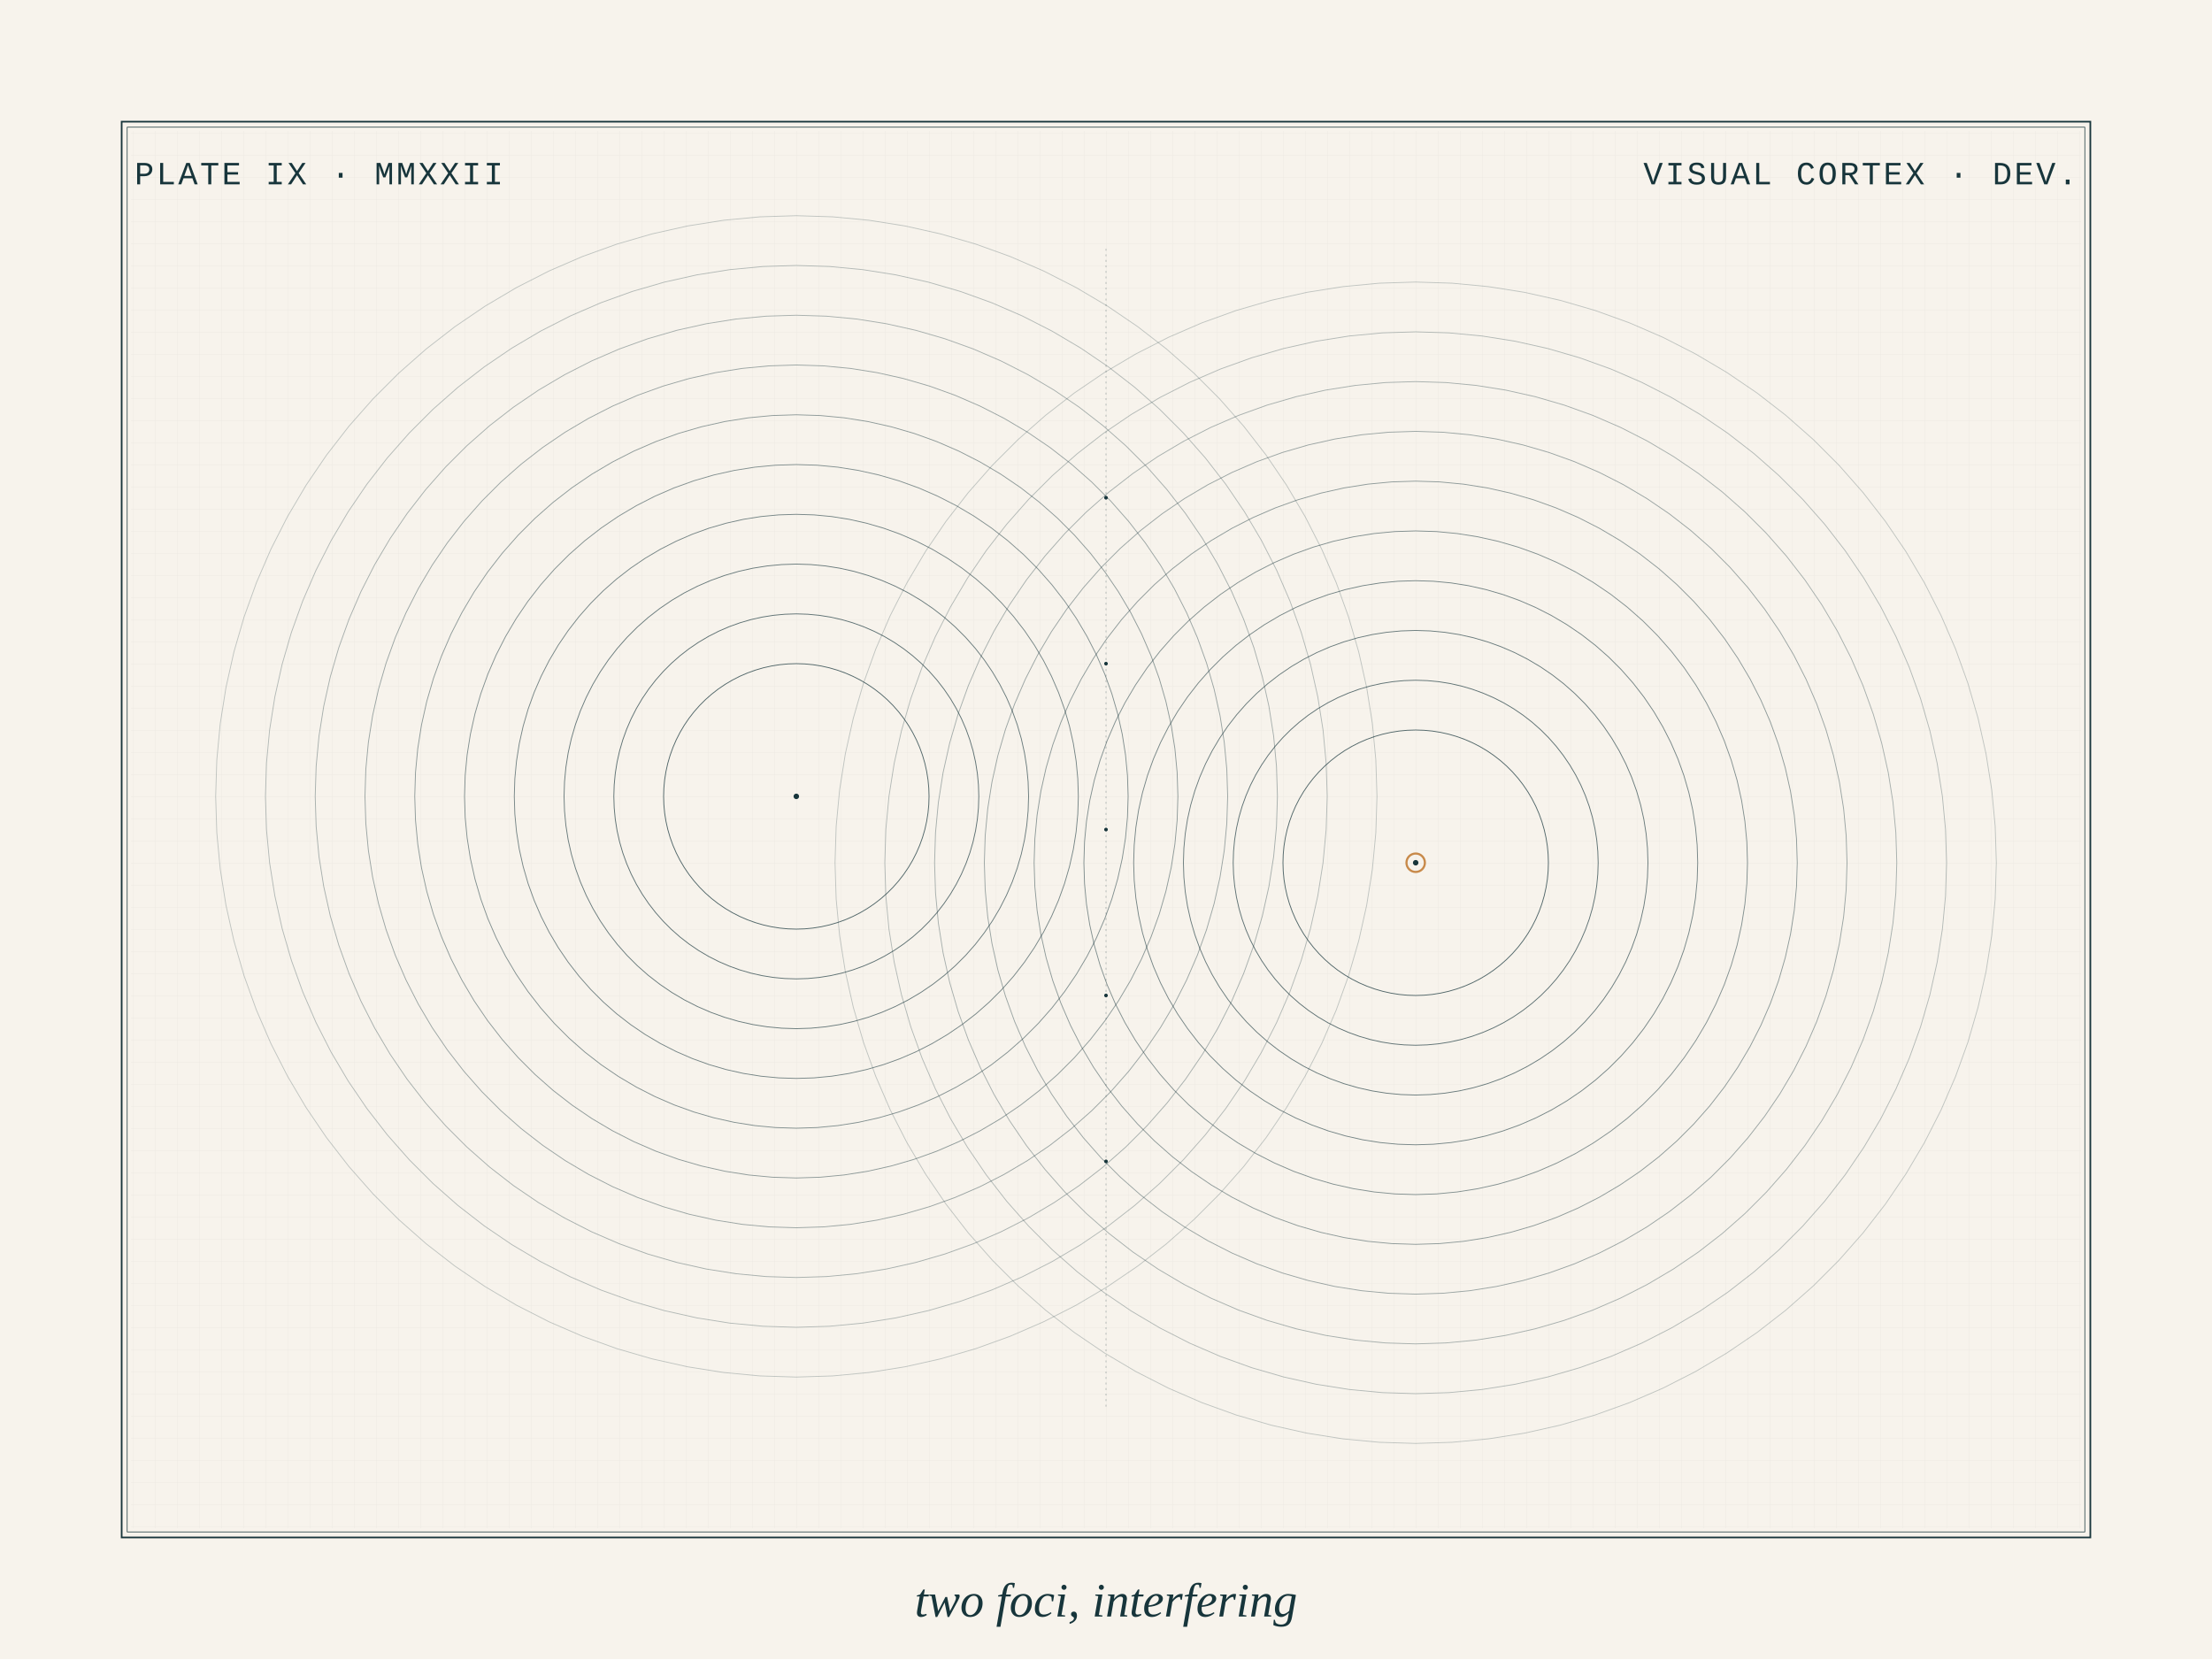
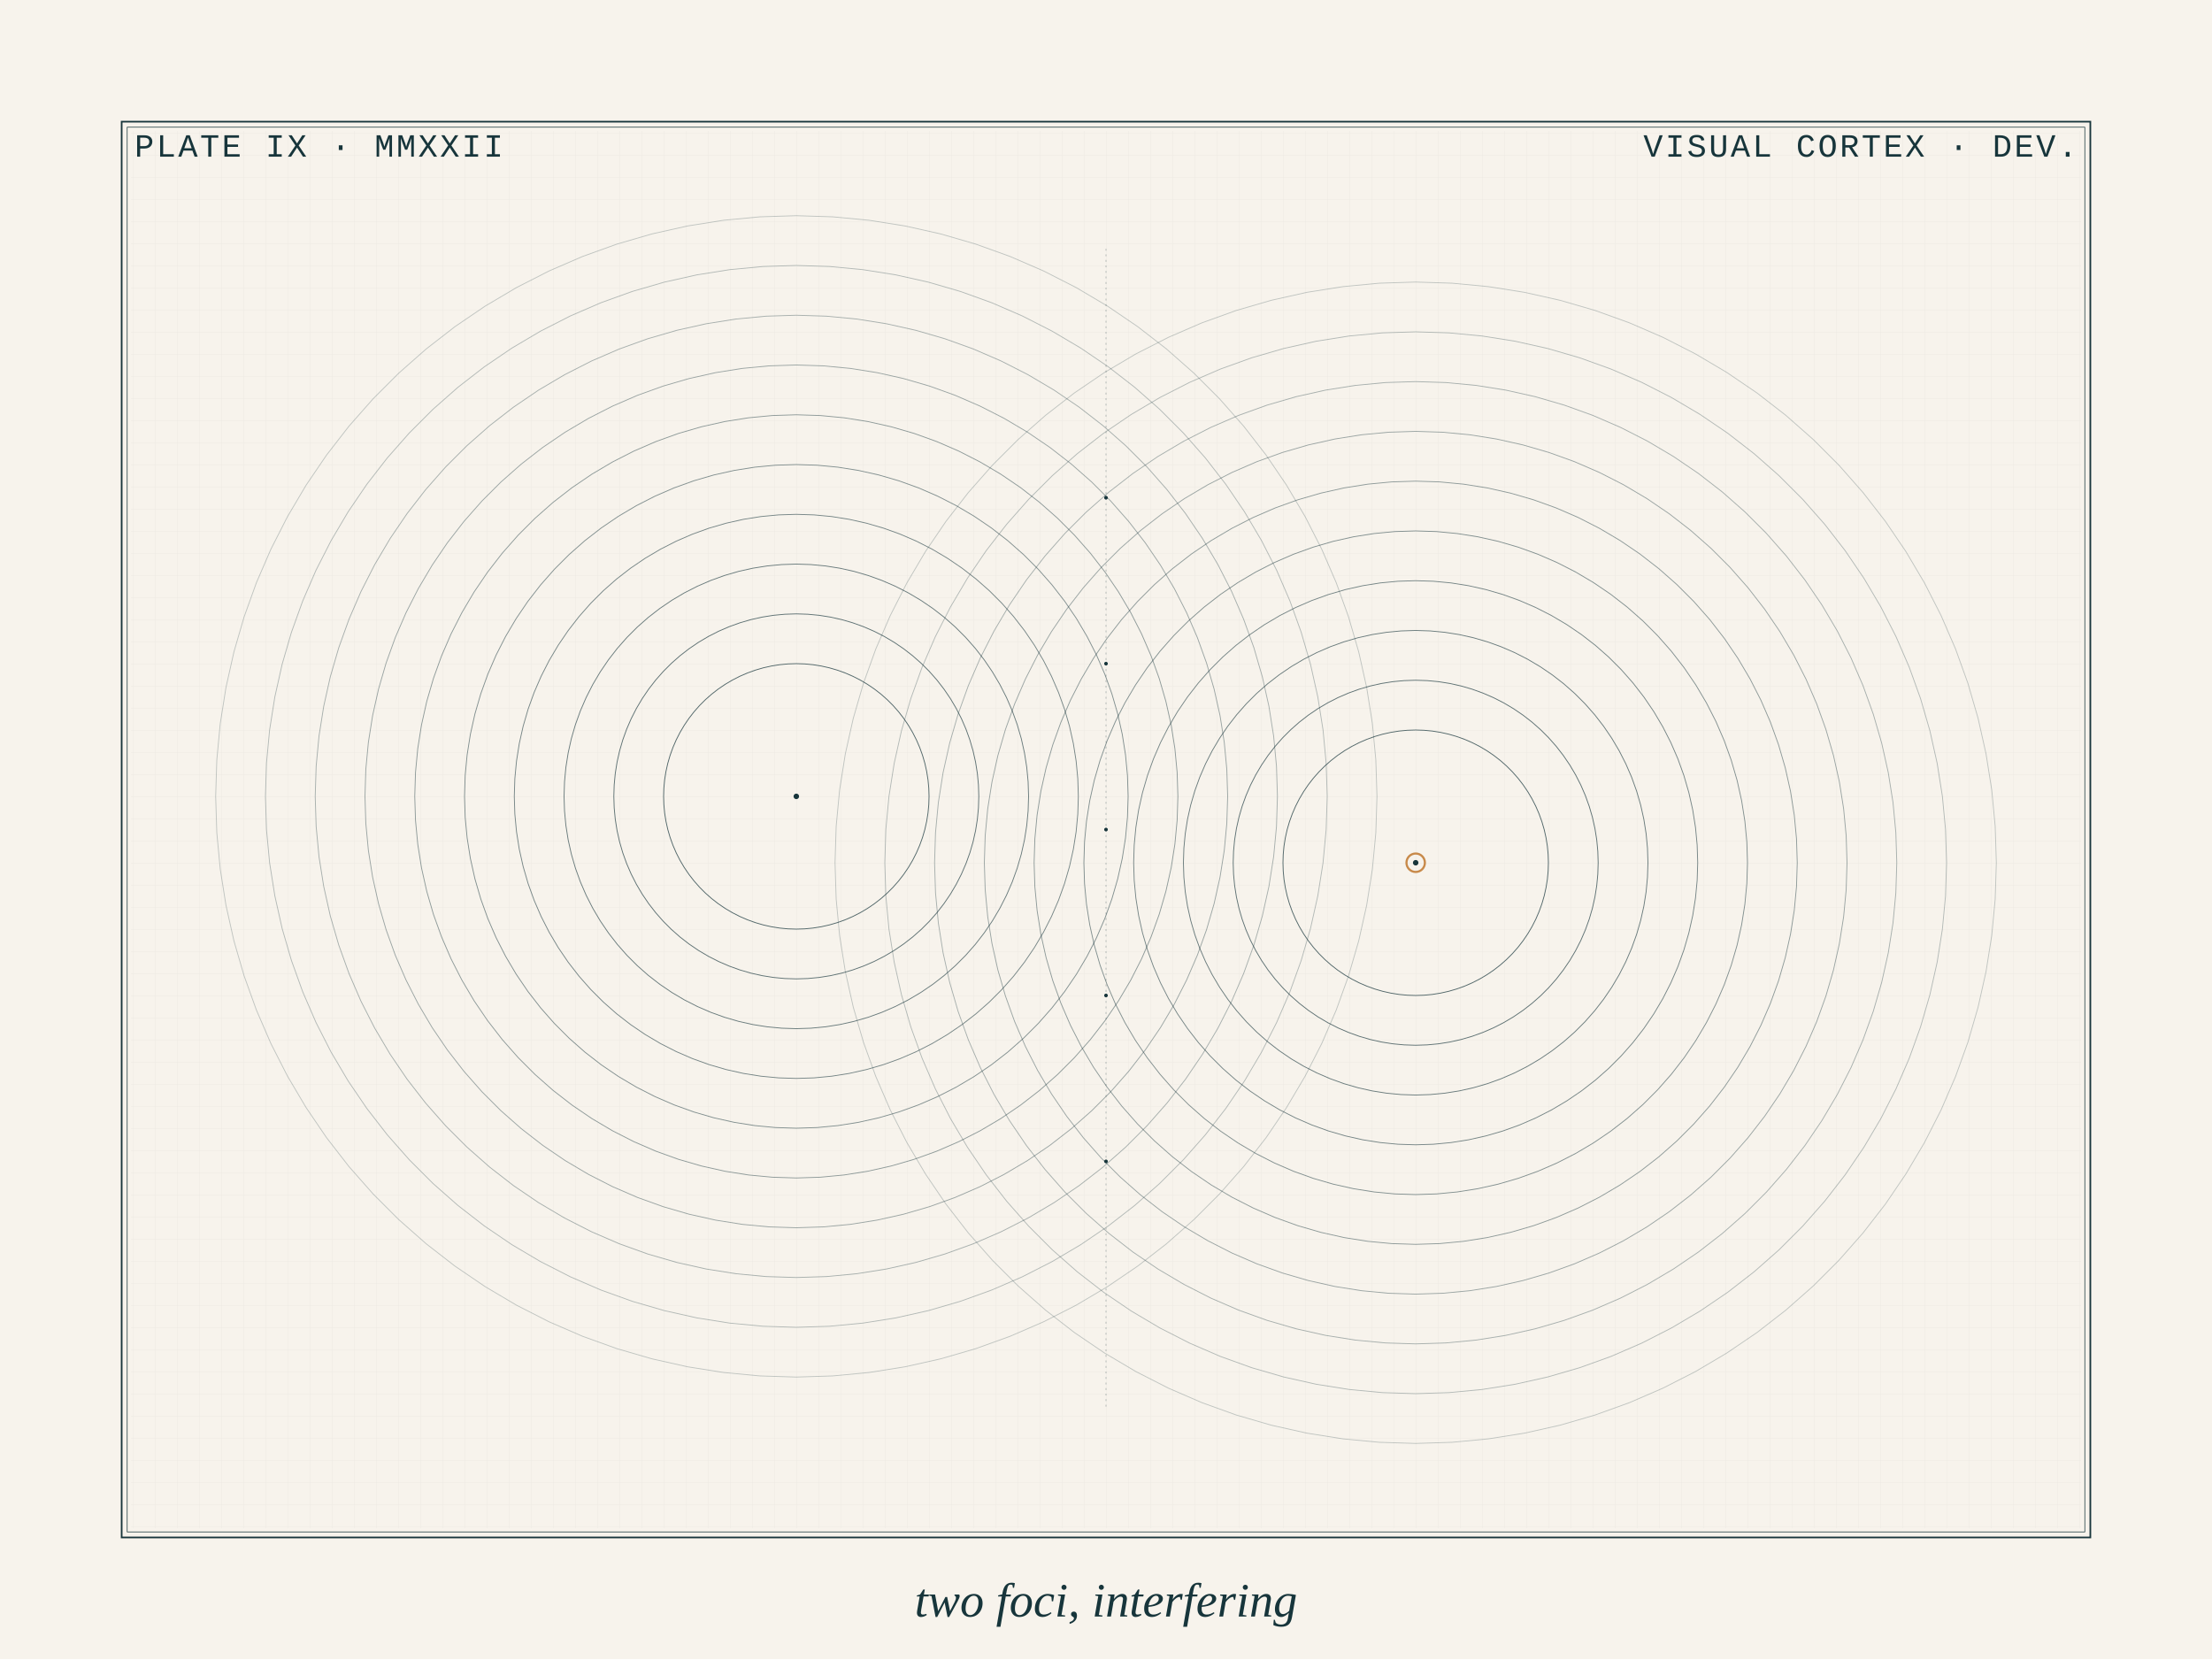
<svg xmlns="http://www.w3.org/2000/svg" viewBox="0 0 2400 1800" preserveAspectRatio="xMidYMid meet" style="background:#f7f3ec">
  <defs>
    <pattern id="ap-grid-p8" width="24" height="24" patternUnits="userSpaceOnUse">
      <path d="M24 0H0v24" fill="none" stroke="#17353b" stroke-width="0.63" opacity="0.07" />
    </pattern>
    <clipPath id="ap-clip-p8">
      <rect x="142" y="142" width="2116" height="1516" />
    </clipPath>
  </defs>
  <rect x="0" y="0" width="2400" height="1800" fill="#f7f3ec" />
  <rect x="132" y="132" width="2136" height="1536" fill="none" stroke="#17353b" stroke-width="1.8" />
  <rect x="138" y="138" width="2124" height="1524" fill="none" stroke="#17353b" stroke-width="0.72" />
  <rect x="142" y="142" width="2116" height="1516" fill="url(#ap-grid-p8)" />
  <g clip-path="url(#ap-clip-p8)">
    <polygon points="1008,864 1007.716,873.042 1006.865,882.048 1005.449,890.983 1003.476,899.811 1000.952,908.498 997.888,917.01 994.295,925.312 990.188,933.373 985.583,941.159 980.498,948.641 974.954,955.789 968.971,962.575 962.575,968.971 955.789,974.954 948.641,980.498 941.159,985.583 933.373,990.188 925.312,994.295 917.01,997.888 908.498,1000.952 899.811,1003.476 890.983,1005.449 882.048,1006.865 873.042,1007.716 864,1008 854.958,1007.716 845.952,1006.865 837.017,1005.449 828.189,1003.476 819.502,1000.952 810.99,997.888 802.688,994.295 794.627,990.188 786.841,985.583 779.359,980.498 772.211,974.954 765.425,968.971 759.029,962.575 753.046,955.789 747.502,948.641 742.417,941.159 737.812,933.373 733.705,925.312 730.112,917.01 727.048,908.498 724.524,899.811 722.551,890.983 721.135,882.048 720.284,873.042 720,864 720.284,854.958 721.135,845.952 722.551,837.017 724.524,828.189 727.048,819.502 730.112,810.99 733.705,802.688 737.812,794.627 742.417,786.841 747.502,779.359 753.046,772.211 759.029,765.425 765.425,759.029 772.211,753.046 779.359,747.502 786.841,742.417 794.627,737.812 802.688,733.705 810.99,730.112 819.502,727.048 828.189,724.524 837.017,722.551 845.952,721.135 854.958,720.284 864,720 873.042,720.284 882.048,721.135 890.983,722.551 899.811,724.524 908.498,727.048 917.01,730.112 925.312,733.705 933.373,737.812 941.159,742.417 948.641,747.502 955.789,753.046 962.575,759.029 968.971,765.425 974.954,772.211 980.498,779.359 985.583,786.841 990.188,794.627 994.295,802.688 997.888,810.99 1000.952,819.502 1003.476,828.189 1005.449,837.017 1006.865,845.952 1007.716,854.958" fill="none" stroke="#17353b" stroke-width="0.9" opacity="0.745" />
    <polygon points="1062,864 1061.609,876.433 1060.439,888.816 1058.493,901.102 1055.779,913.241 1052.309,925.185 1048.096,936.889 1043.156,948.304 1037.509,959.387 1031.177,970.094 1024.185,980.381 1016.562,990.21 1008.336,999.54 999.54,1008.336 990.21,1016.562 980.381,1024.185 970.094,1031.177 959.387,1037.509 948.304,1043.156 936.889,1048.096 925.185,1052.309 913.241,1055.779 901.102,1058.493 888.816,1060.439 876.433,1061.609 864,1062 851.567,1061.609 839.184,1060.439 826.898,1058.493 814.759,1055.779 802.815,1052.309 791.111,1048.096 779.696,1043.156 768.613,1037.509 757.906,1031.177 747.619,1024.185 737.79,1016.562 728.46,1008.336 719.664,999.54 711.438,990.21 703.815,980.381 696.823,970.094 690.491,959.387 684.844,948.304 679.904,936.889 675.691,925.185 672.221,913.241 669.507,901.102 667.561,888.816 666.391,876.433 666,864 666.391,851.567 667.561,839.184 669.507,826.898 672.221,814.759 675.691,802.815 679.904,791.111 684.844,779.696 690.491,768.613 696.823,757.906 703.815,747.619 711.438,737.79 719.664,728.46 728.46,719.664 737.79,711.438 747.619,703.815 757.906,696.823 768.613,690.491 779.696,684.844 791.111,679.904 802.815,675.691 814.759,672.221 826.898,669.507 839.184,667.561 851.567,666.391 864,666 876.433,666.391 888.816,667.561 901.102,669.507 913.241,672.221 925.185,675.691 936.889,679.904 948.304,684.844 959.387,690.491 970.094,696.823 980.381,703.815 990.21,711.438 999.54,719.664 1008.336,728.46 1016.562,737.79 1024.185,747.619 1031.177,757.906 1037.509,768.613 1043.156,779.696 1048.096,791.111 1052.309,802.815 1055.779,814.759 1058.493,826.898 1060.439,839.184 1061.609,851.567" fill="none" stroke="#17353b" stroke-width="0.9" opacity="0.69" />
    <polygon points="1116,864 1115.503,879.823 1114.013,895.584 1111.536,911.22 1108.083,926.67 1103.666,941.872 1098.304,956.767 1092.016,971.296 1084.829,985.402 1076.771,999.028 1067.872,1012.122 1058.169,1024.631 1047.7,1036.506 1036.506,1047.7 1024.631,1058.169 1012.122,1067.872 999.028,1076.771 985.402,1084.829 971.296,1092.016 956.767,1098.304 941.872,1103.666 926.67,1108.083 911.22,1111.536 895.584,1114.013 879.823,1115.503 864,1116 848.177,1115.503 832.416,1114.013 816.78,1111.536 801.33,1108.083 786.128,1103.666 771.233,1098.304 756.704,1092.016 742.598,1084.829 728.972,1076.771 715.878,1067.872 703.369,1058.169 691.494,1047.7 680.3,1036.506 669.831,1024.631 660.128,1012.122 651.229,999.028 643.171,985.402 635.984,971.296 629.696,956.767 624.334,941.872 619.917,926.67 616.464,911.22 613.987,895.584 612.497,879.823 612,864 612.497,848.177 613.987,832.416 616.464,816.78 619.917,801.33 624.334,786.128 629.696,771.233 635.984,756.704 643.171,742.598 651.229,728.972 660.128,715.878 669.831,703.369 680.3,691.494 691.494,680.3 703.369,669.831 715.878,660.128 728.972,651.229 742.598,643.171 756.704,635.984 771.233,629.696 786.128,624.334 801.33,619.917 816.78,616.464 832.416,613.987 848.177,612.497 864,612 879.823,612.497 895.584,613.987 911.22,616.464 926.67,619.917 941.872,624.334 956.767,629.696 971.296,635.984 985.402,643.171 999.028,651.229 1012.122,660.128 1024.631,669.831 1036.506,680.3 1047.7,691.494 1058.169,703.369 1067.872,715.878 1076.771,728.972 1084.829,742.598 1092.016,756.704 1098.304,771.233 1103.666,786.128 1108.083,801.33 1111.536,816.78 1114.013,832.416 1115.503,848.177" fill="none" stroke="#17353b" stroke-width="0.9" opacity="0.635" />
    <polygon points="1170,864 1169.396,883.214 1167.587,902.352 1164.58,921.339 1160.386,940.099 1155.023,958.559 1148.512,976.646 1140.877,994.288 1132.15,1011.417 1122.364,1027.963 1111.559,1043.862 1099.777,1059.052 1087.064,1073.471 1073.471,1087.064 1059.052,1099.777 1043.862,1111.559 1027.963,1122.364 1011.417,1132.15 994.288,1140.877 976.646,1148.512 958.559,1155.023 940.099,1160.386 921.339,1164.58 902.352,1167.587 883.214,1169.396 864,1170 844.786,1169.396 825.648,1167.587 806.661,1164.58 787.901,1160.386 769.441,1155.023 751.354,1148.512 733.712,1140.877 716.583,1132.15 700.037,1122.364 684.138,1111.559 668.948,1099.777 654.529,1087.064 640.936,1073.471 628.223,1059.052 616.441,1043.862 605.636,1027.963 595.85,1011.417 587.123,994.288 579.488,976.646 572.977,958.559 567.614,940.099 563.42,921.339 560.413,902.352 558.604,883.214 558,864 558.604,844.786 560.413,825.648 563.42,806.661 567.614,787.901 572.977,769.441 579.488,751.354 587.123,733.712 595.85,716.583 605.636,700.037 616.441,684.138 628.223,668.948 640.936,654.529 654.529,640.936 668.948,628.223 684.138,616.441 700.037,605.636 716.583,595.85 733.712,587.123 751.354,579.488 769.441,572.977 787.901,567.614 806.661,563.42 825.648,560.413 844.786,558.604 864,558 883.214,558.604 902.352,560.413 921.339,563.42 940.099,567.614 958.559,572.977 976.646,579.488 994.288,587.123 1011.417,595.85 1027.963,605.636 1043.862,616.441 1059.052,628.223 1073.471,640.936 1087.064,654.529 1099.777,668.948 1111.559,684.138 1122.364,700.037 1132.15,716.583 1140.877,733.712 1148.512,751.354 1155.023,769.441 1160.386,787.901 1164.58,806.661 1167.587,825.648 1169.396,844.786" fill="none" stroke="#17353b" stroke-width="0.9" opacity="0.58" />
    <polygon points="1224,864 1223.29,886.605 1221.161,909.12 1217.623,931.457 1212.69,953.528 1206.38,975.246 1198.72,996.525 1189.738,1017.281 1179.47,1037.431 1167.958,1056.898 1155.246,1075.603 1141.385,1093.473 1126.429,1110.437 1110.437,1126.429 1093.473,1141.385 1075.603,1155.246 1056.898,1167.958 1037.431,1179.47 1017.281,1189.738 996.525,1198.72 975.246,1206.38 953.528,1212.69 931.457,1217.623 909.12,1221.161 886.605,1223.29 864,1224 841.395,1223.29 818.88,1221.161 796.543,1217.623 774.472,1212.69 752.754,1206.38 731.475,1198.72 710.719,1189.738 690.569,1179.47 671.102,1167.958 652.397,1155.246 634.527,1141.385 617.563,1126.429 601.571,1110.437 586.615,1093.473 572.754,1075.603 560.042,1056.898 548.53,1037.431 538.262,1017.281 529.28,996.525 521.62,975.246 515.31,953.528 510.377,931.457 506.839,909.12 504.71,886.605 504,864 504.71,841.395 506.839,818.88 510.377,796.543 515.31,774.472 521.62,752.754 529.28,731.475 538.262,710.719 548.53,690.569 560.042,671.102 572.754,652.397 586.615,634.527 601.571,617.563 617.563,601.571 634.527,586.615 652.397,572.754 671.102,560.042 690.569,548.53 710.719,538.262 731.475,529.28 752.754,521.62 774.472,515.31 796.543,510.377 818.88,506.839 841.395,504.71 864,504 886.605,504.71 909.12,506.839 931.457,510.377 953.528,515.31 975.246,521.62 996.525,529.28 1017.281,538.262 1037.431,548.53 1056.898,560.042 1075.603,572.754 1093.473,586.615 1110.437,601.571 1126.429,617.563 1141.385,634.527 1155.246,652.397 1167.958,671.102 1179.47,690.569 1189.738,710.719 1198.72,731.475 1206.38,752.754 1212.69,774.472 1217.623,796.543 1221.161,818.88 1223.29,841.395" fill="none" stroke="#17353b" stroke-width="0.9" opacity="0.525" />
    <polygon points="1278,864 1277.183,889.995 1274.735,915.888 1270.667,941.576 1264.993,966.958 1257.737,991.933 1248.927,1016.404 1238.598,1040.273 1226.791,1063.446 1213.552,1085.832 1198.933,1107.343 1182.992,1127.894 1165.793,1147.403 1147.403,1165.793 1127.894,1182.992 1107.343,1198.933 1085.832,1213.552 1063.446,1226.791 1040.273,1238.598 1016.404,1248.927 991.933,1257.737 966.958,1264.993 941.576,1270.667 915.888,1274.735 889.995,1277.183 864,1278 838.005,1277.183 812.112,1274.735 786.424,1270.667 761.042,1264.993 736.067,1257.737 711.596,1248.927 687.727,1238.598 664.554,1226.791 642.168,1213.552 620.657,1198.933 600.106,1182.992 580.597,1165.793 562.207,1147.403 545.008,1127.894 529.067,1107.343 514.448,1085.832 501.209,1063.446 489.402,1040.273 479.073,1016.404 470.263,991.933 463.007,966.958 457.333,941.576 453.265,915.888 450.817,889.995 450,864 450.817,838.005 453.265,812.112 457.333,786.424 463.007,761.042 470.263,736.067 479.073,711.596 489.402,687.727 501.209,664.554 514.448,642.168 529.067,620.657 545.008,600.106 562.207,580.597 580.597,562.207 600.106,545.008 620.657,529.067 642.168,514.448 664.554,501.209 687.727,489.402 711.596,479.073 736.067,470.263 761.042,463.007 786.424,457.333 812.112,453.265 838.005,450.817 864,450 889.995,450.817 915.888,453.265 941.576,457.333 966.958,463.007 991.933,470.263 1016.404,479.073 1040.273,489.402 1063.446,501.209 1085.832,514.448 1107.343,529.067 1127.894,545.008 1147.403,562.207 1165.793,580.597 1182.992,600.106 1198.933,620.657 1213.552,642.168 1226.791,664.554 1238.598,687.727 1248.927,711.596 1257.737,736.067 1264.993,761.042 1270.667,786.424 1274.735,812.112 1277.183,838.005" fill="none" stroke="#17353b" stroke-width="0.9" opacity="0.47" />
    <polygon points="1332,864 1331.077,893.386 1328.31,922.656 1323.71,951.694 1317.297,980.387 1309.094,1008.62 1299.135,1036.282 1287.459,1063.265 1274.112,1089.461 1259.145,1114.767 1242.62,1139.083 1224.6,1162.314 1205.157,1184.368 1184.368,1205.157 1162.314,1224.6 1139.083,1242.62 1114.767,1259.145 1089.461,1274.112 1063.265,1287.459 1036.282,1299.135 1008.62,1309.094 980.387,1317.297 951.694,1323.71 922.656,1328.31 893.386,1331.077 864,1332 834.614,1331.077 805.344,1328.31 776.306,1323.71 747.613,1317.297 719.38,1309.094 691.718,1299.135 664.735,1287.459 638.539,1274.112 613.233,1259.145 588.917,1242.62 565.686,1224.6 543.632,1205.157 522.843,1184.368 503.4,1162.314 485.38,1139.083 468.855,1114.767 453.888,1089.461 440.541,1063.265 428.865,1036.282 418.906,1008.62 410.703,980.387 404.29,951.694 399.69,922.656 396.923,893.386 396,864 396.923,834.614 399.69,805.344 404.29,776.306 410.703,747.613 418.906,719.38 428.865,691.718 440.541,664.735 453.888,638.539 468.855,613.233 485.38,588.917 503.4,565.686 522.843,543.632 543.632,522.843 565.686,503.4 588.917,485.38 613.233,468.855 638.539,453.888 664.735,440.541 691.718,428.865 719.38,418.906 747.613,410.703 776.306,404.29 805.344,399.69 834.614,396.923 864,396 893.386,396.923 922.656,399.69 951.694,404.29 980.387,410.703 1008.62,418.906 1036.282,428.865 1063.265,440.541 1089.461,453.888 1114.767,468.855 1139.083,485.38 1162.314,503.4 1184.368,522.843 1205.157,543.632 1224.6,565.686 1242.62,588.917 1259.145,613.233 1274.112,638.539 1287.459,664.735 1299.135,691.718 1309.094,719.38 1317.297,747.613 1323.71,776.306 1328.31,805.344 1331.077,834.614" fill="none" stroke="#17353b" stroke-width="0.9" opacity="0.415" />
    <polygon points="1386,864 1384.97,896.777 1381.884,929.424 1376.754,961.813 1369.6,993.816 1360.452,1025.307 1349.343,1056.161 1336.32,1086.257 1321.432,1115.475 1304.739,1143.702 1286.307,1170.824 1266.208,1196.735 1244.522,1221.334 1221.334,1244.522 1196.735,1266.208 1170.824,1286.307 1143.702,1304.739 1115.475,1321.432 1086.257,1336.32 1056.161,1349.343 1025.307,1360.452 993.816,1369.6 961.813,1376.754 929.424,1381.884 896.777,1384.97 864,1386 831.223,1384.97 798.576,1381.884 766.187,1376.754 734.184,1369.6 702.693,1360.452 671.839,1349.343 641.743,1336.32 612.525,1321.432 584.298,1304.739 557.176,1286.307 531.265,1266.208 506.666,1244.522 483.478,1221.334 461.792,1196.735 441.693,1170.824 423.261,1143.702 406.568,1115.475 391.68,1086.257 378.657,1056.161 367.548,1025.307 358.4,993.816 351.246,961.813 346.116,929.424 343.03,896.777 342,864 343.03,831.223 346.116,798.576 351.246,766.187 358.4,734.184 367.548,702.693 378.657,671.839 391.68,641.743 406.568,612.525 423.261,584.298 441.693,557.176 461.792,531.265 483.478,506.666 506.666,483.478 531.265,461.792 557.176,441.693 584.298,423.261 612.525,406.568 641.743,391.68 671.839,378.657 702.693,367.548 734.184,358.4 766.187,351.246 798.576,346.116 831.223,343.03 864,342 896.777,343.03 929.424,346.116 961.813,351.246 993.816,358.4 1025.307,367.548 1056.161,378.657 1086.257,391.68 1115.475,406.568 1143.702,423.261 1170.824,441.693 1196.735,461.792 1221.334,483.478 1244.522,506.666 1266.208,531.265 1286.307,557.176 1304.739,584.298 1321.432,612.525 1336.32,641.743 1349.343,671.839 1360.452,702.693 1369.6,734.184 1376.754,766.187 1381.884,798.576 1384.97,831.223" fill="none" stroke="#17353b" stroke-width="0.9" opacity="0.36" />
    <polygon points="1440,864 1438.863,900.167 1435.458,936.192 1429.797,971.932 1421.904,1007.245 1411.809,1041.994 1399.551,1076.04 1385.18,1109.249 1368.753,1141.49 1350.333,1172.636 1329.994,1202.564 1307.816,1231.156 1283.886,1258.299 1258.299,1283.886 1231.156,1307.816 1202.564,1329.994 1172.636,1350.333 1141.49,1368.753 1109.249,1385.18 1076.04,1399.551 1041.994,1411.809 1007.245,1421.904 971.932,1429.797 936.192,1435.458 900.167,1438.863 864,1440 827.833,1438.863 791.808,1435.458 756.068,1429.797 720.755,1421.904 686.006,1411.809 651.96,1399.551 618.751,1385.18 586.51,1368.753 555.364,1350.333 525.436,1329.994 496.844,1307.816 469.701,1283.886 444.114,1258.299 420.184,1231.156 398.006,1202.564 377.667,1172.636 359.247,1141.49 342.82,1109.249 328.449,1076.04 316.191,1041.994 306.096,1007.245 298.203,971.932 292.542,936.192 289.137,900.167 288,864 289.137,827.833 292.542,791.808 298.203,756.068 306.096,720.755 316.191,686.006 328.449,651.96 342.82,618.751 359.247,586.51 377.667,555.364 398.006,525.436 420.184,496.844 444.114,469.701 469.701,444.114 496.844,420.184 525.436,398.006 555.364,377.667 586.51,359.247 618.751,342.82 651.96,328.449 686.006,316.191 720.755,306.096 756.068,298.203 791.808,292.542 827.833,289.137 864,288 900.167,289.137 936.192,292.542 971.932,298.203 1007.245,306.096 1041.994,316.191 1076.04,328.449 1109.249,342.82 1141.49,359.247 1172.636,377.667 1202.564,398.006 1231.156,420.184 1258.299,444.114 1283.886,469.701 1307.816,496.844 1329.994,525.436 1350.333,555.364 1368.753,586.51 1385.18,618.751 1399.551,651.96 1411.809,686.006 1421.904,720.755 1429.797,756.068 1435.458,791.808 1438.863,827.833" fill="none" stroke="#17353b" stroke-width="0.9" opacity="0.305" />
    <polygon points="1494,864 1492.757,903.558 1489.032,942.96 1482.841,982.05 1474.207,1020.675 1463.166,1058.681 1449.759,1095.918 1434.041,1132.241 1416.073,1167.505 1395.927,1201.571 1373.681,1234.305 1349.423,1265.577 1323.25,1295.265 1295.265,1323.25 1265.577,1349.423 1234.305,1373.681 1201.571,1395.927 1167.505,1416.073 1132.241,1434.041 1095.918,1449.759 1058.681,1463.166 1020.675,1474.207 982.05,1482.841 942.96,1489.032 903.558,1492.757 864,1494 824.442,1492.757 785.04,1489.032 745.95,1482.841 707.325,1474.207 669.319,1463.166 632.082,1449.759 595.759,1434.041 560.495,1416.073 526.429,1395.927 493.695,1373.681 462.423,1349.423 432.735,1323.25 404.75,1295.265 378.577,1265.577 354.319,1234.305 332.073,1201.571 311.927,1167.505 293.959,1132.241 278.241,1095.918 264.834,1058.681 253.793,1020.675 245.159,982.05 238.968,942.96 235.243,903.558 234,864 235.243,824.442 238.968,785.04 245.159,745.95 253.793,707.325 264.834,669.319 278.241,632.082 293.959,595.759 311.927,560.495 332.073,526.429 354.319,493.695 378.577,462.423 404.75,432.735 432.735,404.75 462.423,378.577 493.695,354.319 526.429,332.073 560.495,311.927 595.759,293.959 632.082,278.241 669.319,264.834 707.325,253.793 745.95,245.159 785.04,238.968 824.442,235.243 864,234 903.558,235.243 942.96,238.968 982.05,245.159 1020.675,253.793 1058.681,264.834 1095.918,278.241 1132.241,293.959 1167.505,311.927 1201.571,332.073 1234.305,354.319 1265.577,378.577 1295.265,404.75 1323.25,432.735 1349.423,462.423 1373.681,493.695 1395.927,526.429 1416.073,560.495 1434.041,595.759 1449.759,632.082 1463.166,669.319 1474.207,707.325 1482.841,745.95 1489.032,785.04 1492.757,824.442" fill="none" stroke="#17353b" stroke-width="0.9" opacity="0.25" />
    <polygon points="1680,936 1679.716,945.042 1678.865,954.048 1677.449,962.983 1675.476,971.811 1672.952,980.498 1669.888,989.01 1666.295,997.312 1662.188,1005.373 1657.583,1013.159 1652.498,1020.641 1646.954,1027.789 1640.971,1034.575 1634.575,1040.971 1627.789,1046.954 1620.641,1052.498 1613.159,1057.583 1605.373,1062.188 1597.312,1066.295 1589.01,1069.888 1580.498,1072.952 1571.811,1075.476 1562.983,1077.449 1554.048,1078.865 1545.042,1079.716 1536,1080 1526.958,1079.716 1517.952,1078.865 1509.017,1077.449 1500.189,1075.476 1491.502,1072.952 1482.99,1069.888 1474.688,1066.295 1466.627,1062.188 1458.841,1057.583 1451.359,1052.498 1444.211,1046.954 1437.425,1040.971 1431.029,1034.575 1425.046,1027.789 1419.502,1020.641 1414.417,1013.159 1409.812,1005.373 1405.705,997.312 1402.112,989.01 1399.048,980.498 1396.524,971.811 1394.551,962.983 1393.135,954.048 1392.284,945.042 1392,936 1392.284,926.958 1393.135,917.952 1394.551,909.017 1396.524,900.189 1399.048,891.502 1402.112,882.99 1405.705,874.688 1409.812,866.627 1414.417,858.841 1419.502,851.359 1425.046,844.211 1431.029,837.425 1437.425,831.029 1444.211,825.046 1451.359,819.502 1458.841,814.417 1466.627,809.812 1474.688,805.705 1482.99,802.112 1491.502,799.048 1500.189,796.524 1509.017,794.551 1517.952,793.135 1526.958,792.284 1536,792 1545.042,792.284 1554.048,793.135 1562.983,794.551 1571.811,796.524 1580.498,799.048 1589.01,802.112 1597.312,805.705 1605.373,809.812 1613.159,814.417 1620.641,819.502 1627.789,825.046 1634.575,831.029 1640.971,837.425 1646.954,844.211 1652.498,851.359 1657.583,858.841 1662.188,866.627 1666.295,874.688 1669.888,882.99 1672.952,891.502 1675.476,900.189 1677.449,909.017 1678.865,917.952 1679.716,926.958" fill="none" stroke="#17353b" stroke-width="0.9" opacity="0.745" />
    <polygon points="1734,936 1733.609,948.433 1732.439,960.816 1730.493,973.102 1727.779,985.241 1724.309,997.185 1720.096,1008.889 1715.156,1020.304 1709.509,1031.387 1703.177,1042.094 1696.185,1052.381 1688.562,1062.21 1680.336,1071.54 1671.54,1080.336 1662.21,1088.562 1652.381,1096.185 1642.094,1103.177 1631.387,1109.509 1620.304,1115.156 1608.889,1120.096 1597.185,1124.309 1585.241,1127.779 1573.102,1130.493 1560.816,1132.439 1548.433,1133.609 1536,1134 1523.567,1133.609 1511.184,1132.439 1498.898,1130.493 1486.759,1127.779 1474.815,1124.309 1463.111,1120.096 1451.696,1115.156 1440.613,1109.509 1429.906,1103.177 1419.619,1096.185 1409.79,1088.562 1400.46,1080.336 1391.664,1071.54 1383.438,1062.21 1375.815,1052.381 1368.823,1042.094 1362.491,1031.387 1356.844,1020.304 1351.904,1008.889 1347.691,997.185 1344.221,985.241 1341.507,973.102 1339.561,960.816 1338.391,948.433 1338,936 1338.391,923.567 1339.561,911.184 1341.507,898.898 1344.221,886.759 1347.691,874.815 1351.904,863.111 1356.844,851.696 1362.491,840.613 1368.823,829.906 1375.815,819.619 1383.438,809.79 1391.664,800.46 1400.46,791.664 1409.79,783.438 1419.619,775.815 1429.906,768.823 1440.613,762.491 1451.696,756.844 1463.111,751.904 1474.815,747.691 1486.759,744.221 1498.898,741.507 1511.184,739.561 1523.567,738.391 1536,738 1548.433,738.391 1560.816,739.561 1573.102,741.507 1585.241,744.221 1597.185,747.691 1608.889,751.904 1620.304,756.844 1631.387,762.491 1642.094,768.823 1652.381,775.815 1662.21,783.438 1671.54,791.664 1680.336,800.46 1688.562,809.79 1696.185,819.619 1703.177,829.906 1709.509,840.613 1715.156,851.696 1720.096,863.111 1724.309,874.815 1727.779,886.759 1730.493,898.898 1732.439,911.184 1733.609,923.567" fill="none" stroke="#17353b" stroke-width="0.9" opacity="0.69" />
    <polygon points="1788,936 1787.503,951.823 1786.013,967.584 1783.536,983.22 1780.083,998.67 1775.666,1013.872 1770.304,1028.767 1764.016,1043.296 1756.829,1057.402 1748.771,1071.028 1739.872,1084.122 1730.169,1096.631 1719.7,1108.506 1708.506,1119.7 1696.631,1130.169 1684.122,1139.872 1671.028,1148.771 1657.402,1156.829 1643.296,1164.016 1628.767,1170.304 1613.872,1175.666 1598.67,1180.083 1583.22,1183.536 1567.584,1186.013 1551.823,1187.503 1536,1188 1520.177,1187.503 1504.416,1186.013 1488.78,1183.536 1473.33,1180.083 1458.128,1175.666 1443.233,1170.304 1428.704,1164.016 1414.598,1156.829 1400.972,1148.771 1387.878,1139.872 1375.369,1130.169 1363.494,1119.7 1352.3,1108.506 1341.831,1096.631 1332.128,1084.122 1323.229,1071.028 1315.171,1057.402 1307.984,1043.296 1301.696,1028.767 1296.334,1013.872 1291.917,998.67 1288.464,983.22 1285.987,967.584 1284.497,951.823 1284,936 1284.497,920.177 1285.987,904.416 1288.464,888.78 1291.917,873.33 1296.334,858.128 1301.696,843.233 1307.984,828.704 1315.171,814.598 1323.229,800.972 1332.128,787.878 1341.831,775.369 1352.3,763.494 1363.494,752.3 1375.369,741.831 1387.878,732.128 1400.972,723.229 1414.598,715.171 1428.704,707.984 1443.233,701.696 1458.128,696.334 1473.33,691.917 1488.78,688.464 1504.416,685.987 1520.177,684.497 1536,684 1551.823,684.497 1567.584,685.987 1583.22,688.464 1598.67,691.917 1613.872,696.334 1628.767,701.696 1643.296,707.984 1657.402,715.171 1671.028,723.229 1684.122,732.128 1696.631,741.831 1708.506,752.3 1719.7,763.494 1730.169,775.369 1739.872,787.878 1748.771,800.972 1756.829,814.598 1764.016,828.704 1770.304,843.233 1775.666,858.128 1780.083,873.33 1783.536,888.78 1786.013,904.416 1787.503,920.177" fill="none" stroke="#17353b" stroke-width="0.9" opacity="0.635" />
    <polygon points="1842,936 1841.396,955.214 1839.587,974.352 1836.58,993.339 1832.386,1012.099 1827.023,1030.559 1820.512,1048.646 1812.877,1066.288 1804.15,1083.417 1794.364,1099.963 1783.559,1115.862 1771.777,1131.052 1759.064,1145.471 1745.471,1159.064 1731.052,1171.777 1715.862,1183.559 1699.963,1194.364 1683.417,1204.15 1666.288,1212.877 1648.646,1220.512 1630.559,1227.023 1612.099,1232.386 1593.339,1236.58 1574.352,1239.587 1555.214,1241.396 1536,1242 1516.786,1241.396 1497.648,1239.587 1478.661,1236.58 1459.901,1232.386 1441.441,1227.023 1423.354,1220.512 1405.712,1212.877 1388.583,1204.15 1372.037,1194.364 1356.138,1183.559 1340.948,1171.777 1326.529,1159.064 1312.936,1145.471 1300.223,1131.052 1288.441,1115.862 1277.636,1099.963 1267.85,1083.417 1259.123,1066.288 1251.488,1048.646 1244.977,1030.559 1239.614,1012.099 1235.42,993.339 1232.413,974.352 1230.604,955.214 1230,936 1230.604,916.786 1232.413,897.648 1235.42,878.661 1239.614,859.901 1244.977,841.441 1251.488,823.354 1259.123,805.712 1267.85,788.583 1277.636,772.037 1288.441,756.138 1300.223,740.948 1312.936,726.529 1326.529,712.936 1340.948,700.223 1356.138,688.441 1372.037,677.636 1388.583,667.85 1405.712,659.123 1423.354,651.488 1441.441,644.977 1459.901,639.614 1478.661,635.42 1497.648,632.413 1516.786,630.604 1536,630 1555.214,630.604 1574.352,632.413 1593.339,635.42 1612.099,639.614 1630.559,644.977 1648.646,651.488 1666.288,659.123 1683.417,667.85 1699.963,677.636 1715.862,688.441 1731.052,700.223 1745.471,712.936 1759.064,726.529 1771.777,740.948 1783.559,756.138 1794.364,772.037 1804.15,788.583 1812.877,805.712 1820.512,823.354 1827.023,841.441 1832.386,859.901 1836.58,878.661 1839.587,897.648 1841.396,916.786" fill="none" stroke="#17353b" stroke-width="0.9" opacity="0.58" />
    <polygon points="1896,936 1895.29,958.605 1893.161,981.12 1889.623,1003.457 1884.69,1025.528 1878.38,1047.246 1870.72,1068.525 1861.738,1089.281 1851.47,1109.431 1839.958,1128.898 1827.246,1147.603 1813.385,1165.473 1798.429,1182.437 1782.437,1198.429 1765.473,1213.385 1747.603,1227.246 1728.898,1239.958 1709.431,1251.47 1689.281,1261.738 1668.525,1270.72 1647.246,1278.38 1625.528,1284.69 1603.457,1289.623 1581.12,1293.161 1558.605,1295.29 1536,1296 1513.395,1295.29 1490.88,1293.161 1468.543,1289.623 1446.472,1284.69 1424.754,1278.38 1403.475,1270.72 1382.719,1261.738 1362.569,1251.47 1343.102,1239.958 1324.397,1227.246 1306.527,1213.385 1289.563,1198.429 1273.571,1182.437 1258.615,1165.473 1244.754,1147.603 1232.042,1128.898 1220.53,1109.431 1210.262,1089.281 1201.28,1068.525 1193.62,1047.246 1187.31,1025.528 1182.377,1003.457 1178.839,981.12 1176.71,958.605 1176,936 1176.71,913.395 1178.839,890.88 1182.377,868.543 1187.31,846.472 1193.62,824.754 1201.28,803.475 1210.262,782.719 1220.53,762.569 1232.042,743.102 1244.754,724.397 1258.615,706.527 1273.571,689.563 1289.563,673.571 1306.527,658.615 1324.397,644.754 1343.102,632.042 1362.569,620.53 1382.719,610.262 1403.475,601.28 1424.754,593.62 1446.472,587.31 1468.543,582.377 1490.88,578.839 1513.395,576.71 1536,576 1558.605,576.71 1581.12,578.839 1603.457,582.377 1625.528,587.31 1647.246,593.62 1668.525,601.28 1689.281,610.262 1709.431,620.53 1728.898,632.042 1747.603,644.754 1765.473,658.615 1782.437,673.571 1798.429,689.563 1813.385,706.527 1827.246,724.397 1839.958,743.102 1851.47,762.569 1861.738,782.719 1870.72,803.475 1878.38,824.754 1884.69,846.472 1889.623,868.543 1893.161,890.88 1895.29,913.395" fill="none" stroke="#17353b" stroke-width="0.9" opacity="0.525" />
    <polygon points="1950,936 1949.183,961.995 1946.735,987.888 1942.667,1013.576 1936.993,1038.958 1929.737,1063.933 1920.927,1088.404 1910.598,1112.273 1898.791,1135.446 1885.552,1157.832 1870.933,1179.343 1854.992,1199.894 1837.793,1219.403 1819.403,1237.793 1799.894,1254.992 1779.343,1270.933 1757.832,1285.552 1735.446,1298.791 1712.273,1310.598 1688.404,1320.927 1663.933,1329.737 1638.958,1336.993 1613.576,1342.667 1587.888,1346.735 1561.995,1349.183 1536,1350 1510.005,1349.183 1484.112,1346.735 1458.424,1342.667 1433.042,1336.993 1408.067,1329.737 1383.596,1320.927 1359.727,1310.598 1336.554,1298.791 1314.168,1285.552 1292.657,1270.933 1272.106,1254.992 1252.597,1237.793 1234.207,1219.403 1217.008,1199.894 1201.067,1179.343 1186.448,1157.832 1173.209,1135.446 1161.402,1112.273 1151.073,1088.404 1142.263,1063.933 1135.007,1038.958 1129.333,1013.576 1125.265,987.888 1122.817,961.995 1122,936 1122.817,910.005 1125.265,884.112 1129.333,858.424 1135.007,833.042 1142.263,808.067 1151.073,783.596 1161.402,759.727 1173.209,736.554 1186.448,714.168 1201.067,692.657 1217.008,672.106 1234.207,652.597 1252.597,634.207 1272.106,617.008 1292.657,601.067 1314.168,586.448 1336.554,573.209 1359.727,561.402 1383.596,551.073 1408.067,542.263 1433.042,535.007 1458.424,529.333 1484.112,525.265 1510.005,522.817 1536,522 1561.995,522.817 1587.888,525.265 1613.576,529.333 1638.958,535.007 1663.933,542.263 1688.404,551.073 1712.273,561.402 1735.446,573.209 1757.832,586.448 1779.343,601.067 1799.894,617.008 1819.403,634.207 1837.793,652.597 1854.992,672.106 1870.933,692.657 1885.552,714.168 1898.791,736.554 1910.598,759.727 1920.927,783.596 1929.737,808.067 1936.993,833.042 1942.667,858.424 1946.735,884.112 1949.183,910.005" fill="none" stroke="#17353b" stroke-width="0.9" opacity="0.47" />
    <polygon points="2004,936 2003.077,965.386 2000.31,994.656 1995.71,1023.694 1989.297,1052.387 1981.094,1080.62 1971.135,1108.282 1959.459,1135.265 1946.112,1161.461 1931.145,1186.767 1914.62,1211.083 1896.6,1234.314 1877.157,1256.368 1856.368,1277.157 1834.314,1296.6 1811.083,1314.62 1786.767,1331.145 1761.461,1346.112 1735.265,1359.459 1708.282,1371.135 1680.62,1381.094 1652.387,1389.297 1623.694,1395.71 1594.656,1400.31 1565.386,1403.077 1536,1404 1506.614,1403.077 1477.344,1400.31 1448.306,1395.71 1419.613,1389.297 1391.38,1381.094 1363.718,1371.135 1336.735,1359.459 1310.539,1346.112 1285.233,1331.145 1260.917,1314.62 1237.686,1296.6 1215.632,1277.157 1194.843,1256.368 1175.4,1234.314 1157.38,1211.083 1140.855,1186.767 1125.888,1161.461 1112.541,1135.265 1100.865,1108.282 1090.906,1080.62 1082.703,1052.387 1076.29,1023.694 1071.69,994.656 1068.923,965.386 1068,936 1068.923,906.614 1071.69,877.344 1076.29,848.306 1082.703,819.613 1090.906,791.38 1100.865,763.718 1112.541,736.735 1125.888,710.539 1140.855,685.233 1157.38,660.917 1175.4,637.686 1194.843,615.632 1215.632,594.843 1237.686,575.4 1260.917,557.38 1285.233,540.855 1310.539,525.888 1336.735,512.541 1363.718,500.865 1391.38,490.906 1419.613,482.703 1448.306,476.29 1477.344,471.69 1506.614,468.923 1536,468 1565.386,468.923 1594.656,471.69 1623.694,476.29 1652.387,482.703 1680.62,490.906 1708.282,500.865 1735.265,512.541 1761.461,525.888 1786.767,540.855 1811.083,557.38 1834.314,575.4 1856.368,594.843 1877.157,615.632 1896.6,637.686 1914.62,660.917 1931.145,685.233 1946.112,710.539 1959.459,736.735 1971.135,763.718 1981.094,791.38 1989.297,819.613 1995.71,848.306 2000.31,877.344 2003.077,906.614" fill="none" stroke="#17353b" stroke-width="0.9" opacity="0.415" />
    <polygon points="2058,936 2056.97,968.777 2053.884,1001.424 2048.754,1033.813 2041.6,1065.816 2032.452,1097.307 2021.343,1128.161 2008.32,1158.257 1993.432,1187.475 1976.739,1215.702 1958.307,1242.824 1938.208,1268.735 1916.522,1293.334 1893.334,1316.522 1868.735,1338.208 1842.824,1358.307 1815.702,1376.739 1787.475,1393.432 1758.257,1408.32 1728.161,1421.343 1697.307,1432.452 1665.816,1441.6 1633.813,1448.754 1601.424,1453.884 1568.777,1456.97 1536,1458 1503.223,1456.97 1470.576,1453.884 1438.187,1448.754 1406.184,1441.6 1374.693,1432.452 1343.839,1421.343 1313.743,1408.32 1284.525,1393.432 1256.298,1376.739 1229.176,1358.307 1203.265,1338.208 1178.666,1316.522 1155.478,1293.334 1133.792,1268.735 1113.693,1242.824 1095.261,1215.702 1078.568,1187.475 1063.68,1158.257 1050.657,1128.161 1039.548,1097.307 1030.4,1065.816 1023.246,1033.813 1018.116,1001.424 1015.03,968.777 1014,936 1015.03,903.223 1018.116,870.576 1023.246,838.187 1030.4,806.184 1039.548,774.693 1050.657,743.839 1063.68,713.743 1078.568,684.525 1095.261,656.298 1113.693,629.176 1133.792,603.265 1155.478,578.666 1178.666,555.478 1203.265,533.792 1229.176,513.693 1256.298,495.261 1284.525,478.568 1313.743,463.68 1343.839,450.657 1374.693,439.548 1406.184,430.4 1438.187,423.246 1470.576,418.116 1503.223,415.03 1536,414 1568.777,415.03 1601.424,418.116 1633.813,423.246 1665.816,430.4 1697.307,439.548 1728.161,450.657 1758.257,463.68 1787.475,478.568 1815.702,495.261 1842.824,513.693 1868.735,533.792 1893.334,555.478 1916.522,578.666 1938.208,603.265 1958.307,629.176 1976.739,656.298 1993.432,684.525 2008.32,713.743 2021.343,743.839 2032.452,774.693 2041.6,806.184 2048.754,838.187 2053.884,870.576 2056.97,903.223" fill="none" stroke="#17353b" stroke-width="0.9" opacity="0.36" />
    <polygon points="2112,936 2110.863,972.167 2107.458,1008.192 2101.797,1043.932 2093.904,1079.245 2083.809,1113.994 2071.551,1148.04 2057.18,1181.249 2040.753,1213.49 2022.333,1244.636 2001.994,1274.564 1979.816,1303.156 1955.886,1330.299 1930.299,1355.886 1903.156,1379.816 1874.564,1401.994 1844.636,1422.333 1813.49,1440.753 1781.249,1457.18 1748.04,1471.551 1713.994,1483.809 1679.245,1493.904 1643.932,1501.797 1608.192,1507.458 1572.167,1510.863 1536,1512 1499.833,1510.863 1463.808,1507.458 1428.068,1501.797 1392.755,1493.904 1358.006,1483.809 1323.96,1471.551 1290.751,1457.18 1258.51,1440.753 1227.364,1422.333 1197.436,1401.994 1168.844,1379.816 1141.701,1355.886 1116.114,1330.299 1092.184,1303.156 1070.006,1274.564 1049.667,1244.636 1031.247,1213.49 1014.82,1181.249 1000.449,1148.04 988.191,1113.994 978.096,1079.245 970.203,1043.932 964.542,1008.192 961.137,972.167 960,936 961.137,899.833 964.542,863.808 970.203,828.068 978.096,792.755 988.191,758.006 1000.449,723.96 1014.82,690.751 1031.247,658.51 1049.667,627.364 1070.006,597.436 1092.184,568.844 1116.114,541.701 1141.701,516.114 1168.844,492.184 1197.436,470.006 1227.364,449.667 1258.51,431.247 1290.751,414.82 1323.96,400.449 1358.006,388.191 1392.755,378.096 1428.068,370.203 1463.808,364.542 1499.833,361.137 1536,360 1572.167,361.137 1608.192,364.542 1643.932,370.203 1679.245,378.096 1713.994,388.191 1748.04,400.449 1781.249,414.82 1813.49,431.247 1844.636,449.667 1874.564,470.006 1903.156,492.184 1930.299,516.114 1955.886,541.701 1979.816,568.844 2001.994,597.436 2022.333,627.364 2040.753,658.51 2057.18,690.751 2071.551,723.96 2083.809,758.006 2093.904,792.755 2101.797,828.068 2107.458,863.808 2110.863,899.833" fill="none" stroke="#17353b" stroke-width="0.9" opacity="0.305" />
    <polygon points="2166,936 2164.757,975.558 2161.032,1014.96 2154.841,1054.05 2146.207,1092.675 2135.166,1130.681 2121.759,1167.918 2106.041,1204.241 2088.073,1239.505 2067.927,1273.571 2045.681,1306.305 2021.423,1337.577 1995.25,1367.265 1967.265,1395.25 1937.577,1421.423 1906.305,1445.681 1873.571,1467.927 1839.505,1488.073 1804.241,1506.041 1767.918,1521.759 1730.681,1535.166 1692.675,1546.207 1654.05,1554.841 1614.96,1561.032 1575.558,1564.757 1536,1566 1496.442,1564.757 1457.04,1561.032 1417.95,1554.841 1379.325,1546.207 1341.319,1535.166 1304.082,1521.759 1267.759,1506.041 1232.495,1488.073 1198.429,1467.927 1165.695,1445.681 1134.423,1421.423 1104.735,1395.25 1076.75,1367.265 1050.577,1337.577 1026.319,1306.305 1004.073,1273.571 983.927,1239.505 965.959,1204.241 950.241,1167.918 936.834,1130.681 925.793,1092.675 917.159,1054.05 910.968,1014.96 907.243,975.558 906,936 907.243,896.442 910.968,857.04 917.159,817.95 925.793,779.325 936.834,741.319 950.241,704.082 965.959,667.759 983.927,632.495 1004.073,598.429 1026.319,565.695 1050.577,534.423 1076.75,504.735 1104.735,476.75 1134.423,450.577 1165.695,426.319 1198.429,404.073 1232.495,383.927 1267.759,365.959 1304.082,350.241 1341.319,336.834 1379.325,325.793 1417.95,317.159 1457.04,310.968 1496.442,307.243 1536,306 1575.558,307.243 1614.96,310.968 1654.05,317.159 1692.675,325.793 1730.681,336.834 1767.918,350.241 1804.241,365.959 1839.505,383.927 1873.571,404.073 1906.305,426.319 1937.577,450.577 1967.265,476.75 1995.25,504.735 2021.423,534.423 2045.681,565.695 2067.927,598.429 2088.073,632.495 2106.041,667.759 2121.759,704.082 2135.166,741.319 2146.207,779.325 2154.841,817.95 2161.032,857.04 2164.757,896.442" fill="none" stroke="#17353b" stroke-width="0.9" opacity="0.25" />
    <circle cx="864" cy="864" r="3" fill="#17353b" />
    <circle cx="1536" cy="936" r="3" fill="#17353b" />
    <circle cx="1536" cy="936" r="10" fill="none" stroke="#c88a4a" stroke-width="2.34" />
    <circle cx="1200" cy="540" r="2" fill="#17353b" />
    <circle cx="1200" cy="720" r="2" fill="#17353b" />
    <circle cx="1200" cy="900" r="2" fill="#17353b" />
    <circle cx="1200" cy="1080" r="2" fill="#17353b" />
    <circle cx="1200" cy="1260" r="2" fill="#17353b" />
    <line x1="1200" y1="270" x2="1200" y2="1530" stroke="#17353b" stroke-width="0.72" stroke-dasharray="2 4" opacity="0.4" />
  </g>
  <g font-family="'JetBrains Mono', 'Courier New', monospace" fill="#17353b">
-     <text x="146" y="200" font-size="35.28" letter-spacing="2.5">PLATE IX · MMXXII</text>
-     <text x="2254" y="200" font-size="35.28" letter-spacing="2.5" text-anchor="end">VISUAL CORTEX · DEV.</text>
+     <text x="146" y="170" font-size="35.28" letter-spacing="2.5">PLATE IX · MMXXII</text>
+     <text x="2254" y="170" font-size="35.28" letter-spacing="2.5" text-anchor="end">VISUAL CORTEX · DEV.</text>
    <text x="1200" y="1753.8" font-family="'Fraunces', 'Times New Roman', serif" fill="#17353b" font-size="52.08" text-anchor="middle" font-style="italic">two foci, interfering</text>
  </g>
</svg>
